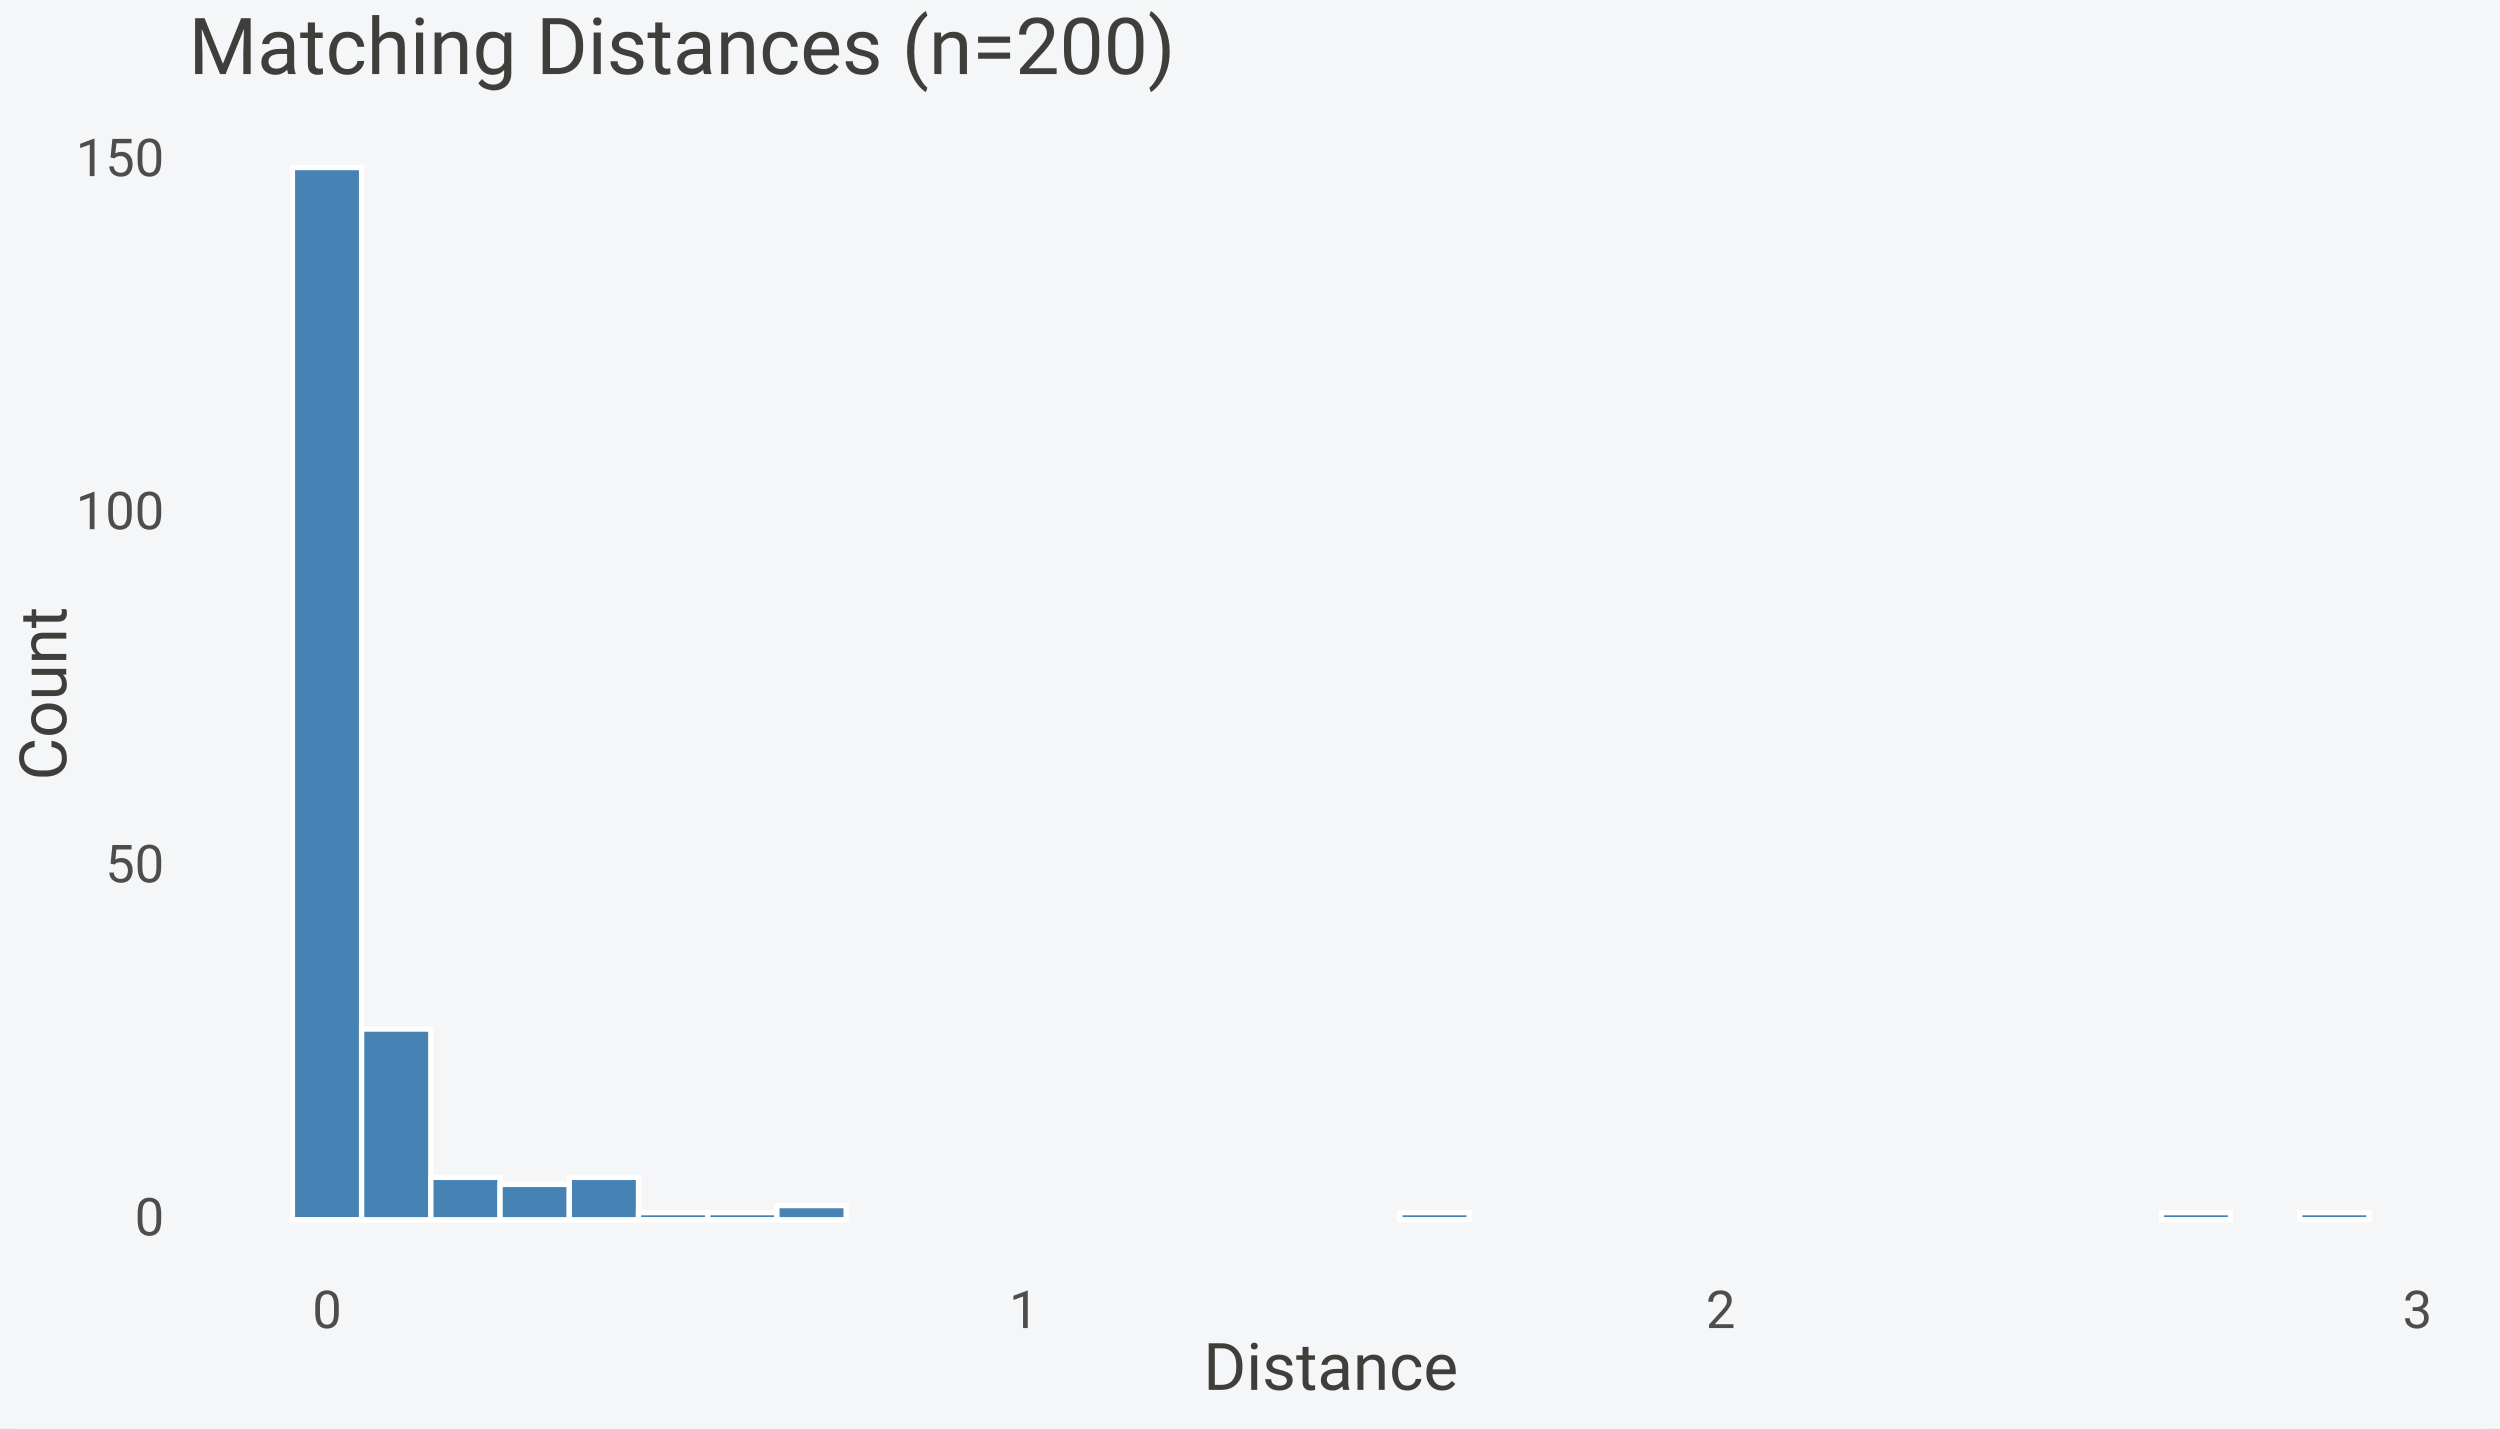
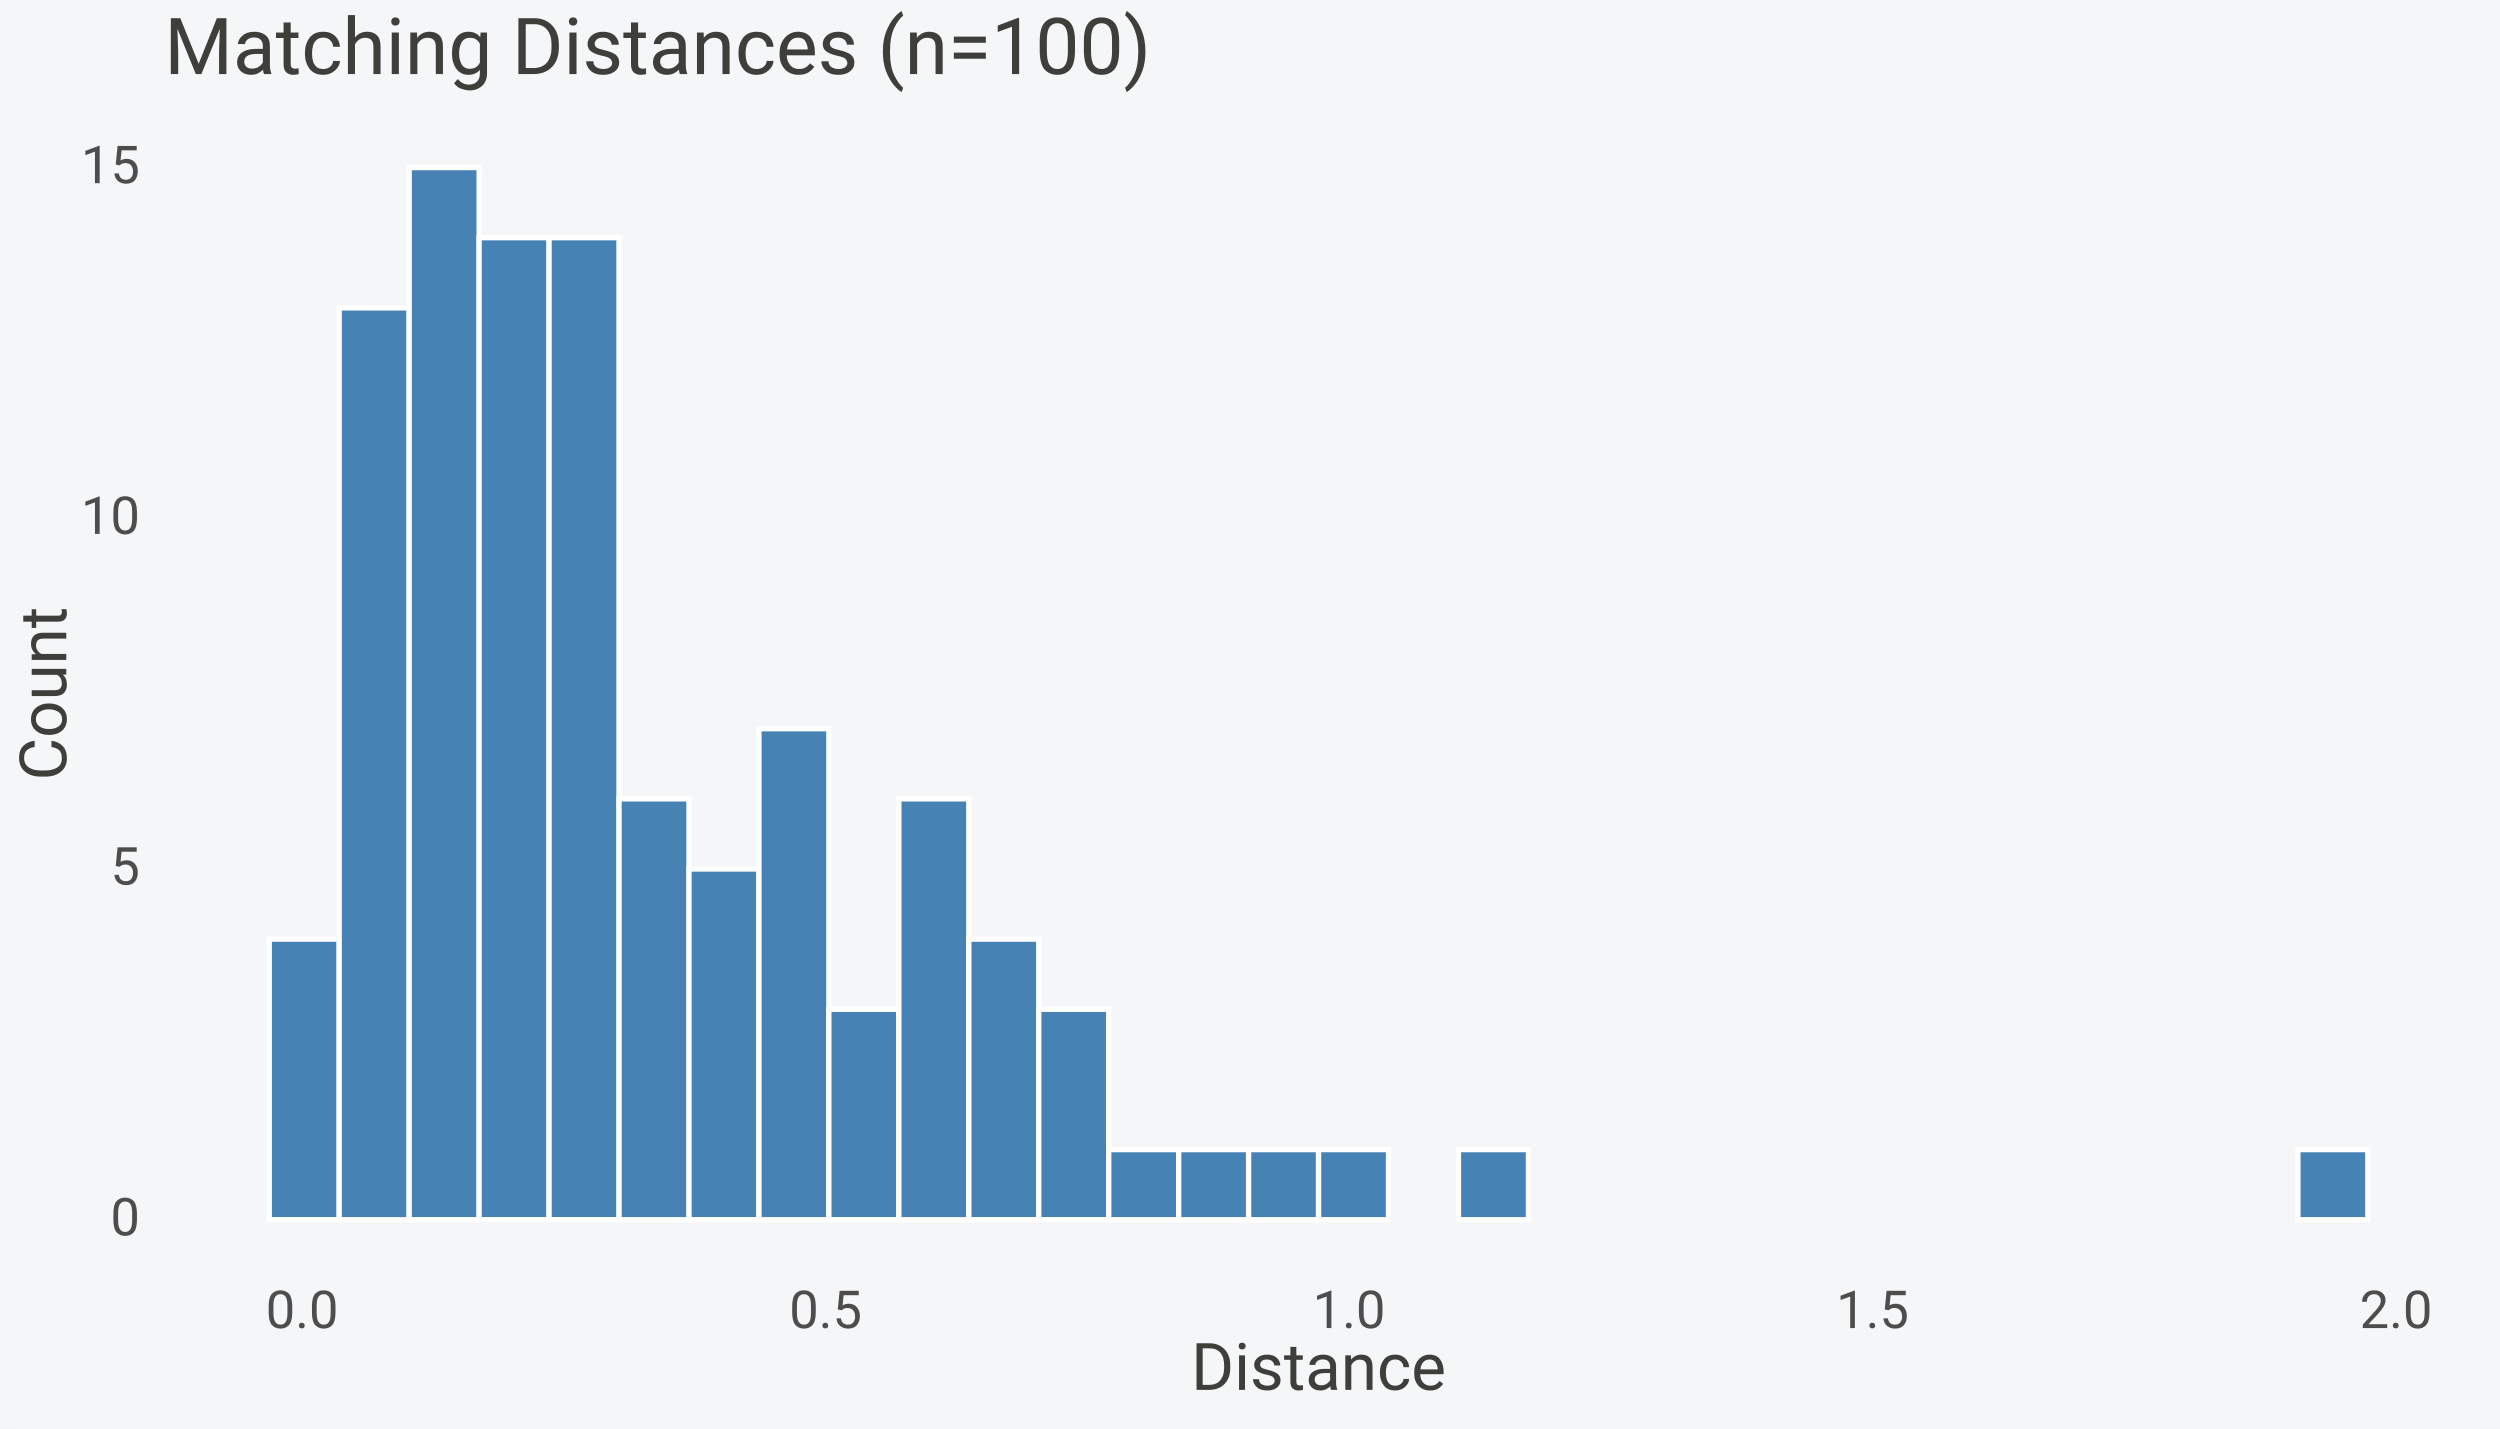
<svg xmlns="http://www.w3.org/2000/svg" width="504.00pt" height="288.00pt" viewBox="0 0 504.00 288.00">
  <g class="svglite">
    <defs>
      <style type="text/css">
    /* theme-aware-processed */
    .svglite line, .svglite polyline, .svglite polygon, .svglite path, .svglite circle {
      fill: none;
      stroke: #3E3F3A;
      stroke-linecap: round;
      stroke-linejoin: round;
      stroke-miterlimit: 10.00;
    }
    .svglite &gt; g &gt; rect {
      fill: none;
      stroke: #3E3F3A;
      stroke-linecap: round;
      stroke-linejoin: round;
      stroke-miterlimit: 10.00;
    }
    .svglite text {
      white-space: pre;
      fill: #3E3F3A;
    }
    .svglite g.glyphgroup path {
      fill: inherit;
      stroke: none;
    }
  </style>
    </defs>
    <rect width="100%" height="100%" style="stroke: none; fill: #F5F6F8;" />
    <defs>
      <clipPath id="cpMC4wMHw1MDQuMDB8MC4wMHwyODguMDA=">
        <rect x="0.00" y="0.00" width="504.00" height="288.00" />
      </clipPath>
    </defs>
    <g clip-path="url(#cpMC4wMHw1MDQuMDB8MC4wMHwyODguMDA=)">
      <rect rx="4" x="0.00" y="0.00" width="504.00" height="288.00" style="stroke-width: 1.07; stroke: none; fill: #F5F6F8;" />
    </g>
    <defs>
-       <clipPath id="cpMzguMDJ8NDk4LjUyfDIzLjE4fDI1Ni41MA==">
-         <rect x="38.02" y="23.18" width="460.50" height="233.33" />
+       <clipPath id="cpMzMuMTN8NDk4LjUyfDIzLjE4fDI1Ni41MA==">
+         <rect x="33.13" y="23.18" width="465.39" height="233.33" />
      </clipPath>
    </defs>
-     <g clip-path="url(#cpMzguMDJ8NDk4LjUyfDIzLjE4fDI1Ni41MA==)">
-       <rect x="58.95" y="33.78" width="13.95" height="212.11" style="stroke-width: 1.07; stroke: #FFFFFF; stroke-linecap: butt; stroke-linejoin: miter; fill: #4682B4;" />
-       <rect x="72.90" y="207.46" width="13.95" height="38.44" style="stroke-width: 1.07; stroke: #FFFFFF; stroke-linecap: butt; stroke-linejoin: miter; fill: #4682B4;" />
-       <rect x="86.86" y="237.36" width="13.95" height="8.54" style="stroke-width: 1.07; stroke: #FFFFFF; stroke-linecap: butt; stroke-linejoin: miter; fill: #4682B4;" />
-       <rect x="100.81" y="238.78" width="13.95" height="7.12" style="stroke-width: 1.07; stroke: #FFFFFF; stroke-linecap: butt; stroke-linejoin: miter; fill: #4682B4;" />
-       <rect x="114.77" y="237.36" width="13.95" height="8.54" style="stroke-width: 1.07; stroke: #FFFFFF; stroke-linecap: butt; stroke-linejoin: miter; fill: #4682B4;" />
-       <rect x="128.72" y="244.47" width="13.95" height="1.42" style="stroke-width: 1.07; stroke: #FFFFFF; stroke-linecap: butt; stroke-linejoin: miter; fill: #4682B4;" />
-       <rect x="142.68" y="244.47" width="13.95" height="1.42" style="stroke-width: 1.07; stroke: #FFFFFF; stroke-linecap: butt; stroke-linejoin: miter; fill: #4682B4;" />
-       <rect x="156.63" y="243.05" width="13.95" height="2.85" style="stroke-width: 1.07; stroke: #FFFFFF; stroke-linecap: butt; stroke-linejoin: miter; fill: #4682B4;" />
-       <rect x="170.59" y="245.90" width="13.95" height="0.00" style="stroke-width: 1.07; stroke: #FFFFFF; stroke-linecap: butt; stroke-linejoin: miter; fill: #4682B4;" />
-       <rect x="184.54" y="245.90" width="13.95" height="0.00" style="stroke-width: 1.07; stroke: #FFFFFF; stroke-linecap: butt; stroke-linejoin: miter; fill: #4682B4;" />
-       <rect x="198.50" y="245.90" width="13.95" height="0.00" style="stroke-width: 1.07; stroke: #FFFFFF; stroke-linecap: butt; stroke-linejoin: miter; fill: #4682B4;" />
-       <rect x="212.45" y="245.90" width="13.95" height="0.00" style="stroke-width: 1.07; stroke: #FFFFFF; stroke-linecap: butt; stroke-linejoin: miter; fill: #4682B4;" />
-       <rect x="226.41" y="245.90" width="13.95" height="0.00" style="stroke-width: 1.07; stroke: #FFFFFF; stroke-linecap: butt; stroke-linejoin: miter; fill: #4682B4;" />
-       <rect x="240.36" y="245.90" width="13.95" height="0.00" style="stroke-width: 1.07; stroke: #FFFFFF; stroke-linecap: butt; stroke-linejoin: miter; fill: #4682B4;" />
-       <rect x="254.31" y="245.90" width="13.95" height="0.00" style="stroke-width: 1.07; stroke: #FFFFFF; stroke-linecap: butt; stroke-linejoin: miter; fill: #4682B4;" />
-       <rect x="268.27" y="245.90" width="13.95" height="0.00" style="stroke-width: 1.07; stroke: #FFFFFF; stroke-linecap: butt; stroke-linejoin: miter; fill: #4682B4;" />
-       <rect x="282.22" y="244.47" width="13.95" height="1.42" style="stroke-width: 1.07; stroke: #FFFFFF; stroke-linecap: butt; stroke-linejoin: miter; fill: #4682B4;" />
-       <rect x="296.18" y="245.90" width="13.95" height="0.00" style="stroke-width: 1.07; stroke: #FFFFFF; stroke-linecap: butt; stroke-linejoin: miter; fill: #4682B4;" />
-       <rect x="310.13" y="245.90" width="13.95" height="0.00" style="stroke-width: 1.07; stroke: #FFFFFF; stroke-linecap: butt; stroke-linejoin: miter; fill: #4682B4;" />
-       <rect x="324.09" y="245.90" width="13.95" height="0.00" style="stroke-width: 1.07; stroke: #FFFFFF; stroke-linecap: butt; stroke-linejoin: miter; fill: #4682B4;" />
-       <rect x="338.04" y="245.90" width="13.95" height="0.00" style="stroke-width: 1.07; stroke: #FFFFFF; stroke-linecap: butt; stroke-linejoin: miter; fill: #4682B4;" />
-       <rect x="352.00" y="245.90" width="13.95" height="0.00" style="stroke-width: 1.07; stroke: #FFFFFF; stroke-linecap: butt; stroke-linejoin: miter; fill: #4682B4;" />
-       <rect x="365.95" y="245.90" width="13.95" height="0.00" style="stroke-width: 1.07; stroke: #FFFFFF; stroke-linecap: butt; stroke-linejoin: miter; fill: #4682B4;" />
-       <rect x="379.91" y="245.90" width="13.95" height="0.00" style="stroke-width: 1.07; stroke: #FFFFFF; stroke-linecap: butt; stroke-linejoin: miter; fill: #4682B4;" />
-       <rect x="393.86" y="245.90" width="13.95" height="0.00" style="stroke-width: 1.07; stroke: #FFFFFF; stroke-linecap: butt; stroke-linejoin: miter; fill: #4682B4;" />
-       <rect x="407.82" y="245.90" width="13.95" height="0.00" style="stroke-width: 1.07; stroke: #FFFFFF; stroke-linecap: butt; stroke-linejoin: miter; fill: #4682B4;" />
-       <rect x="421.77" y="245.90" width="13.95" height="0.00" style="stroke-width: 1.07; stroke: #FFFFFF; stroke-linecap: butt; stroke-linejoin: miter; fill: #4682B4;" />
-       <rect x="435.72" y="244.47" width="13.95" height="1.42" style="stroke-width: 1.07; stroke: #FFFFFF; stroke-linecap: butt; stroke-linejoin: miter; fill: #4682B4;" />
-       <rect x="449.68" y="245.90" width="13.95" height="0.00" style="stroke-width: 1.07; stroke: #FFFFFF; stroke-linecap: butt; stroke-linejoin: miter; fill: #4682B4;" />
-       <rect x="463.63" y="244.47" width="13.95" height="1.42" style="stroke-width: 1.07; stroke: #FFFFFF; stroke-linecap: butt; stroke-linejoin: miter; fill: #4682B4;" />
+     <g clip-path="url(#cpMzMuMTN8NDk4LjUyfDIzLjE4fDI1Ni41MA==)">
+       <rect x="54.28" y="189.33" width="14.10" height="56.56" style="stroke-width: 1.07; stroke: #FFFFFF; stroke-linecap: butt; stroke-linejoin: miter; fill: #4682B4;" />
+       <rect x="68.38" y="62.07" width="14.10" height="183.83" style="stroke-width: 1.07; stroke: #FFFFFF; stroke-linecap: butt; stroke-linejoin: miter; fill: #4682B4;" />
+       <rect x="82.49" y="33.78" width="14.10" height="212.11" style="stroke-width: 1.07; stroke: #FFFFFF; stroke-linecap: butt; stroke-linejoin: miter; fill: #4682B4;" />
+       <rect x="96.59" y="47.92" width="14.10" height="197.97" style="stroke-width: 1.07; stroke: #FFFFFF; stroke-linecap: butt; stroke-linejoin: miter; fill: #4682B4;" />
+       <rect x="110.69" y="47.92" width="14.10" height="197.97" style="stroke-width: 1.07; stroke: #FFFFFF; stroke-linecap: butt; stroke-linejoin: miter; fill: #4682B4;" />
+       <rect x="124.80" y="161.05" width="14.10" height="84.85" style="stroke-width: 1.07; stroke: #FFFFFF; stroke-linecap: butt; stroke-linejoin: miter; fill: #4682B4;" />
+       <rect x="138.90" y="175.19" width="14.10" height="70.70" style="stroke-width: 1.07; stroke: #FFFFFF; stroke-linecap: butt; stroke-linejoin: miter; fill: #4682B4;" />
+       <rect x="153.00" y="146.91" width="14.10" height="98.99" style="stroke-width: 1.07; stroke: #FFFFFF; stroke-linecap: butt; stroke-linejoin: miter; fill: #4682B4;" />
+       <rect x="167.10" y="203.47" width="14.10" height="42.42" style="stroke-width: 1.07; stroke: #FFFFFF; stroke-linecap: butt; stroke-linejoin: miter; fill: #4682B4;" />
+       <rect x="181.21" y="161.05" width="14.10" height="84.85" style="stroke-width: 1.07; stroke: #FFFFFF; stroke-linecap: butt; stroke-linejoin: miter; fill: #4682B4;" />
+       <rect x="195.31" y="189.33" width="14.10" height="56.56" style="stroke-width: 1.07; stroke: #FFFFFF; stroke-linecap: butt; stroke-linejoin: miter; fill: #4682B4;" />
+       <rect x="209.41" y="203.47" width="14.10" height="42.42" style="stroke-width: 1.07; stroke: #FFFFFF; stroke-linecap: butt; stroke-linejoin: miter; fill: #4682B4;" />
+       <rect x="223.52" y="231.76" width="14.10" height="14.14" style="stroke-width: 1.07; stroke: #FFFFFF; stroke-linecap: butt; stroke-linejoin: miter; fill: #4682B4;" />
+       <rect x="237.62" y="231.76" width="14.10" height="14.14" style="stroke-width: 1.07; stroke: #FFFFFF; stroke-linecap: butt; stroke-linejoin: miter; fill: #4682B4;" />
+       <rect x="251.72" y="231.76" width="14.10" height="14.14" style="stroke-width: 1.07; stroke: #FFFFFF; stroke-linecap: butt; stroke-linejoin: miter; fill: #4682B4;" />
+       <rect x="265.82" y="231.76" width="14.10" height="14.14" style="stroke-width: 1.07; stroke: #FFFFFF; stroke-linecap: butt; stroke-linejoin: miter; fill: #4682B4;" />
+       <rect x="279.93" y="245.90" width="14.10" height="0.00" style="stroke-width: 1.07; stroke: #FFFFFF; stroke-linecap: butt; stroke-linejoin: miter; fill: #4682B4;" />
+       <rect x="294.03" y="231.76" width="14.10" height="14.14" style="stroke-width: 1.07; stroke: #FFFFFF; stroke-linecap: butt; stroke-linejoin: miter; fill: #4682B4;" />
+       <rect x="308.13" y="245.90" width="14.10" height="0.00" style="stroke-width: 1.07; stroke: #FFFFFF; stroke-linecap: butt; stroke-linejoin: miter; fill: #4682B4;" />
+       <rect x="322.24" y="245.90" width="14.10" height="0.00" style="stroke-width: 1.07; stroke: #FFFFFF; stroke-linecap: butt; stroke-linejoin: miter; fill: #4682B4;" />
+       <rect x="336.34" y="245.90" width="14.10" height="0.00" style="stroke-width: 1.07; stroke: #FFFFFF; stroke-linecap: butt; stroke-linejoin: miter; fill: #4682B4;" />
+       <rect x="350.44" y="245.90" width="14.10" height="0.00" style="stroke-width: 1.07; stroke: #FFFFFF; stroke-linecap: butt; stroke-linejoin: miter; fill: #4682B4;" />
+       <rect x="364.54" y="245.90" width="14.10" height="0.00" style="stroke-width: 1.07; stroke: #FFFFFF; stroke-linecap: butt; stroke-linejoin: miter; fill: #4682B4;" />
+       <rect x="378.65" y="245.90" width="14.10" height="0.00" style="stroke-width: 1.07; stroke: #FFFFFF; stroke-linecap: butt; stroke-linejoin: miter; fill: #4682B4;" />
+       <rect x="392.75" y="245.90" width="14.10" height="0.00" style="stroke-width: 1.07; stroke: #FFFFFF; stroke-linecap: butt; stroke-linejoin: miter; fill: #4682B4;" />
+       <rect x="406.85" y="245.90" width="14.10" height="0.00" style="stroke-width: 1.07; stroke: #FFFFFF; stroke-linecap: butt; stroke-linejoin: miter; fill: #4682B4;" />
+       <rect x="420.95" y="245.90" width="14.10" height="0.00" style="stroke-width: 1.07; stroke: #FFFFFF; stroke-linecap: butt; stroke-linejoin: miter; fill: #4682B4;" />
+       <rect x="435.06" y="245.90" width="14.10" height="0.00" style="stroke-width: 1.07; stroke: #FFFFFF; stroke-linecap: butt; stroke-linejoin: miter; fill: #4682B4;" />
+       <rect x="449.16" y="245.90" width="14.10" height="0.00" style="stroke-width: 1.07; stroke: #FFFFFF; stroke-linecap: butt; stroke-linejoin: miter; fill: #4682B4;" />
+       <rect x="463.26" y="231.76" width="14.10" height="14.14" style="stroke-width: 1.07; stroke: #FFFFFF; stroke-linecap: butt; stroke-linejoin: miter; fill: #4682B4;" />
    </g>
    <g clip-path="url(#cpMC4wMHw1MDQuMDB8MC4wMHwyODguMDA=)">
-       <text x="33.09" y="249.05" text-anchor="end" style="font-size: 0.88em;fill: #4D4D4D; font-family: &quot;Roboto&quot;, -apple-system, BlinkMacSystemFont, &quot;Segoe UI&quot;, system-ui, sans-serif;">0</text>
-       <text x="33.09" y="177.87" text-anchor="end" style="font-size: 0.88em;fill: #4D4D4D; font-family: &quot;Roboto&quot;, -apple-system, BlinkMacSystemFont, &quot;Segoe UI&quot;, system-ui, sans-serif;">50</text>
-       <text x="33.09" y="106.69" text-anchor="end" style="font-size: 0.88em;fill: #4D4D4D; font-family: &quot;Roboto&quot;, -apple-system, BlinkMacSystemFont, &quot;Segoe UI&quot;, system-ui, sans-serif;">100</text>
-       <text x="33.09" y="35.51" text-anchor="end" style="font-size: 0.88em;fill: #4D4D4D; font-family: &quot;Roboto&quot;, -apple-system, BlinkMacSystemFont, &quot;Segoe UI&quot;, system-ui, sans-serif;">150</text>
-       <text x="65.93" y="267.74" text-anchor="middle" style="font-size: 0.88em;fill: #4D4D4D; font-family: &quot;Roboto&quot;, -apple-system, BlinkMacSystemFont, &quot;Segoe UI&quot;, system-ui, sans-serif;">0</text>
-       <text x="206.40" y="267.74" text-anchor="middle" style="font-size: 0.88em;fill: #4D4D4D; font-family: &quot;Roboto&quot;, -apple-system, BlinkMacSystemFont, &quot;Segoe UI&quot;, system-ui, sans-serif;">1</text>
-       <text x="346.88" y="267.74" text-anchor="middle" style="font-size: 0.88em;fill: #4D4D4D; font-family: &quot;Roboto&quot;, -apple-system, BlinkMacSystemFont, &quot;Segoe UI&quot;, system-ui, sans-serif;">2</text>
-       <text x="487.35" y="267.74" text-anchor="middle" style="font-size: 0.88em;fill: #4D4D4D; font-family: &quot;Roboto&quot;, -apple-system, BlinkMacSystemFont, &quot;Segoe UI&quot;, system-ui, sans-serif;">3</text>
-       <text x="268.27" y="280.20" text-anchor="middle" style="font-size: 1.1em; font-family: &quot;Roboto&quot;, -apple-system, BlinkMacSystemFont, &quot;Segoe UI&quot;, system-ui, sans-serif;">Distance</text>
+       <text x="28.20" y="249.05" text-anchor="end" style="font-size: 0.88em;fill: #4D4D4D; font-family: &quot;Roboto&quot;, -apple-system, BlinkMacSystemFont, &quot;Segoe UI&quot;, system-ui, sans-serif;">0</text>
+       <text x="28.20" y="178.34" text-anchor="end" style="font-size: 0.88em;fill: #4D4D4D; font-family: &quot;Roboto&quot;, -apple-system, BlinkMacSystemFont, &quot;Segoe UI&quot;, system-ui, sans-serif;">5</text>
+       <text x="28.20" y="107.64" text-anchor="end" style="font-size: 0.88em;fill: #4D4D4D; font-family: &quot;Roboto&quot;, -apple-system, BlinkMacSystemFont, &quot;Segoe UI&quot;, system-ui, sans-serif;">10</text>
+       <text x="28.20" y="36.93" text-anchor="end" style="font-size: 0.88em;fill: #4D4D4D; font-family: &quot;Roboto&quot;, -apple-system, BlinkMacSystemFont, &quot;Segoe UI&quot;, system-ui, sans-serif;">15</text>
+       <text x="60.90" y="267.74" text-anchor="middle" style="font-size: 0.88em;fill: #4D4D4D; font-family: &quot;Roboto&quot;, -apple-system, BlinkMacSystemFont, &quot;Segoe UI&quot;, system-ui, sans-serif;">0.0</text>
+       <text x="166.44" y="267.74" text-anchor="middle" style="font-size: 0.88em;fill: #4D4D4D; font-family: &quot;Roboto&quot;, -apple-system, BlinkMacSystemFont, &quot;Segoe UI&quot;, system-ui, sans-serif;">0.5</text>
+       <text x="271.97" y="267.74" text-anchor="middle" style="font-size: 0.88em;fill: #4D4D4D; font-family: &quot;Roboto&quot;, -apple-system, BlinkMacSystemFont, &quot;Segoe UI&quot;, system-ui, sans-serif;">1.0</text>
+       <text x="377.51" y="267.74" text-anchor="middle" style="font-size: 0.88em;fill: #4D4D4D; font-family: &quot;Roboto&quot;, -apple-system, BlinkMacSystemFont, &quot;Segoe UI&quot;, system-ui, sans-serif;">1.5</text>
+       <text x="483.04" y="267.74" text-anchor="middle" style="font-size: 0.88em;fill: #4D4D4D; font-family: &quot;Roboto&quot;, -apple-system, BlinkMacSystemFont, &quot;Segoe UI&quot;, system-ui, sans-serif;">2.0</text>
+       <text x="265.82" y="280.20" text-anchor="middle" style="font-size: 1.1em; font-family: &quot;Roboto&quot;, -apple-system, BlinkMacSystemFont, &quot;Segoe UI&quot;, system-ui, sans-serif;">Distance</text>
      <text transform="translate(13.36,139.84) rotate(-90)" text-anchor="middle" style="font-size: 1.1em; font-family: &quot;Roboto&quot;, -apple-system, BlinkMacSystemFont, &quot;Segoe UI&quot;, system-ui, sans-serif;">Count</text>
-       <text x="38.02" y="14.93" style="font-size: 1.32em; font-family: &quot;Roboto&quot;, -apple-system, BlinkMacSystemFont, &quot;Segoe UI&quot;, system-ui, sans-serif;">Matching Distances (n=200)</text>
+       <text x="33.13" y="14.93" style="font-size: 1.32em; font-family: &quot;Roboto&quot;, -apple-system, BlinkMacSystemFont, &quot;Segoe UI&quot;, system-ui, sans-serif;">Matching Distances (n=100)</text>
    </g>
  </g>
</svg>
